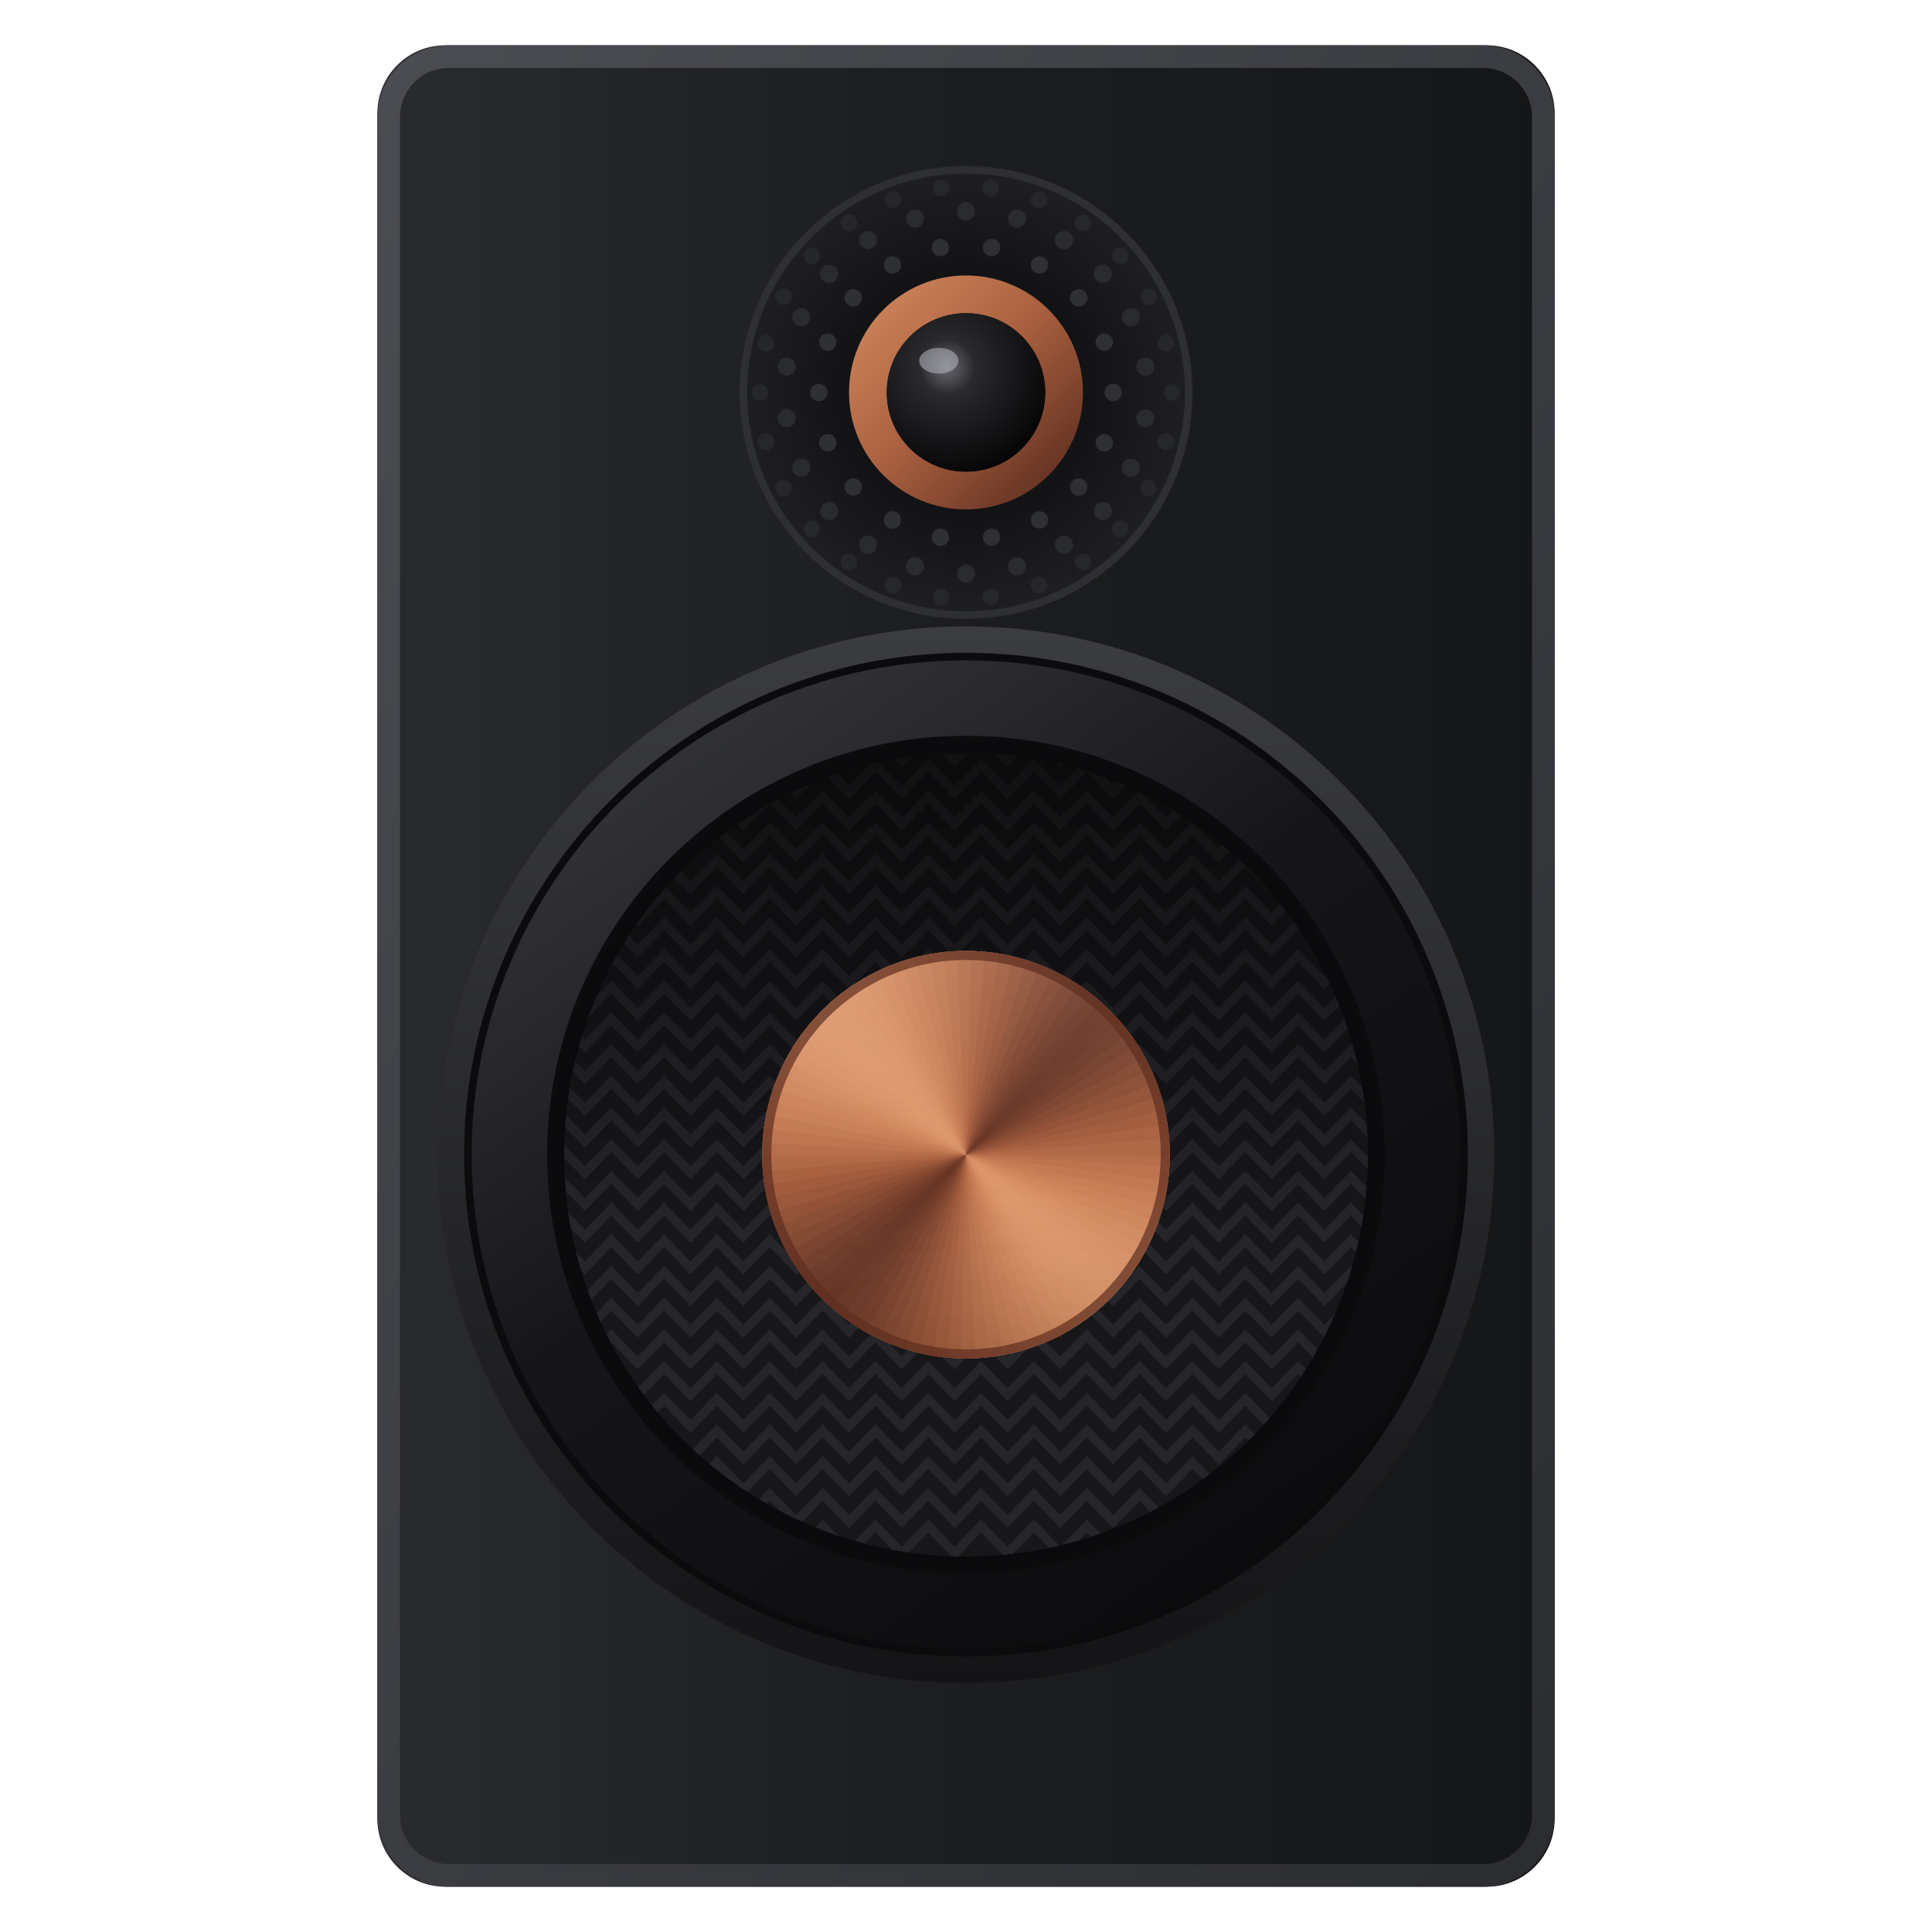
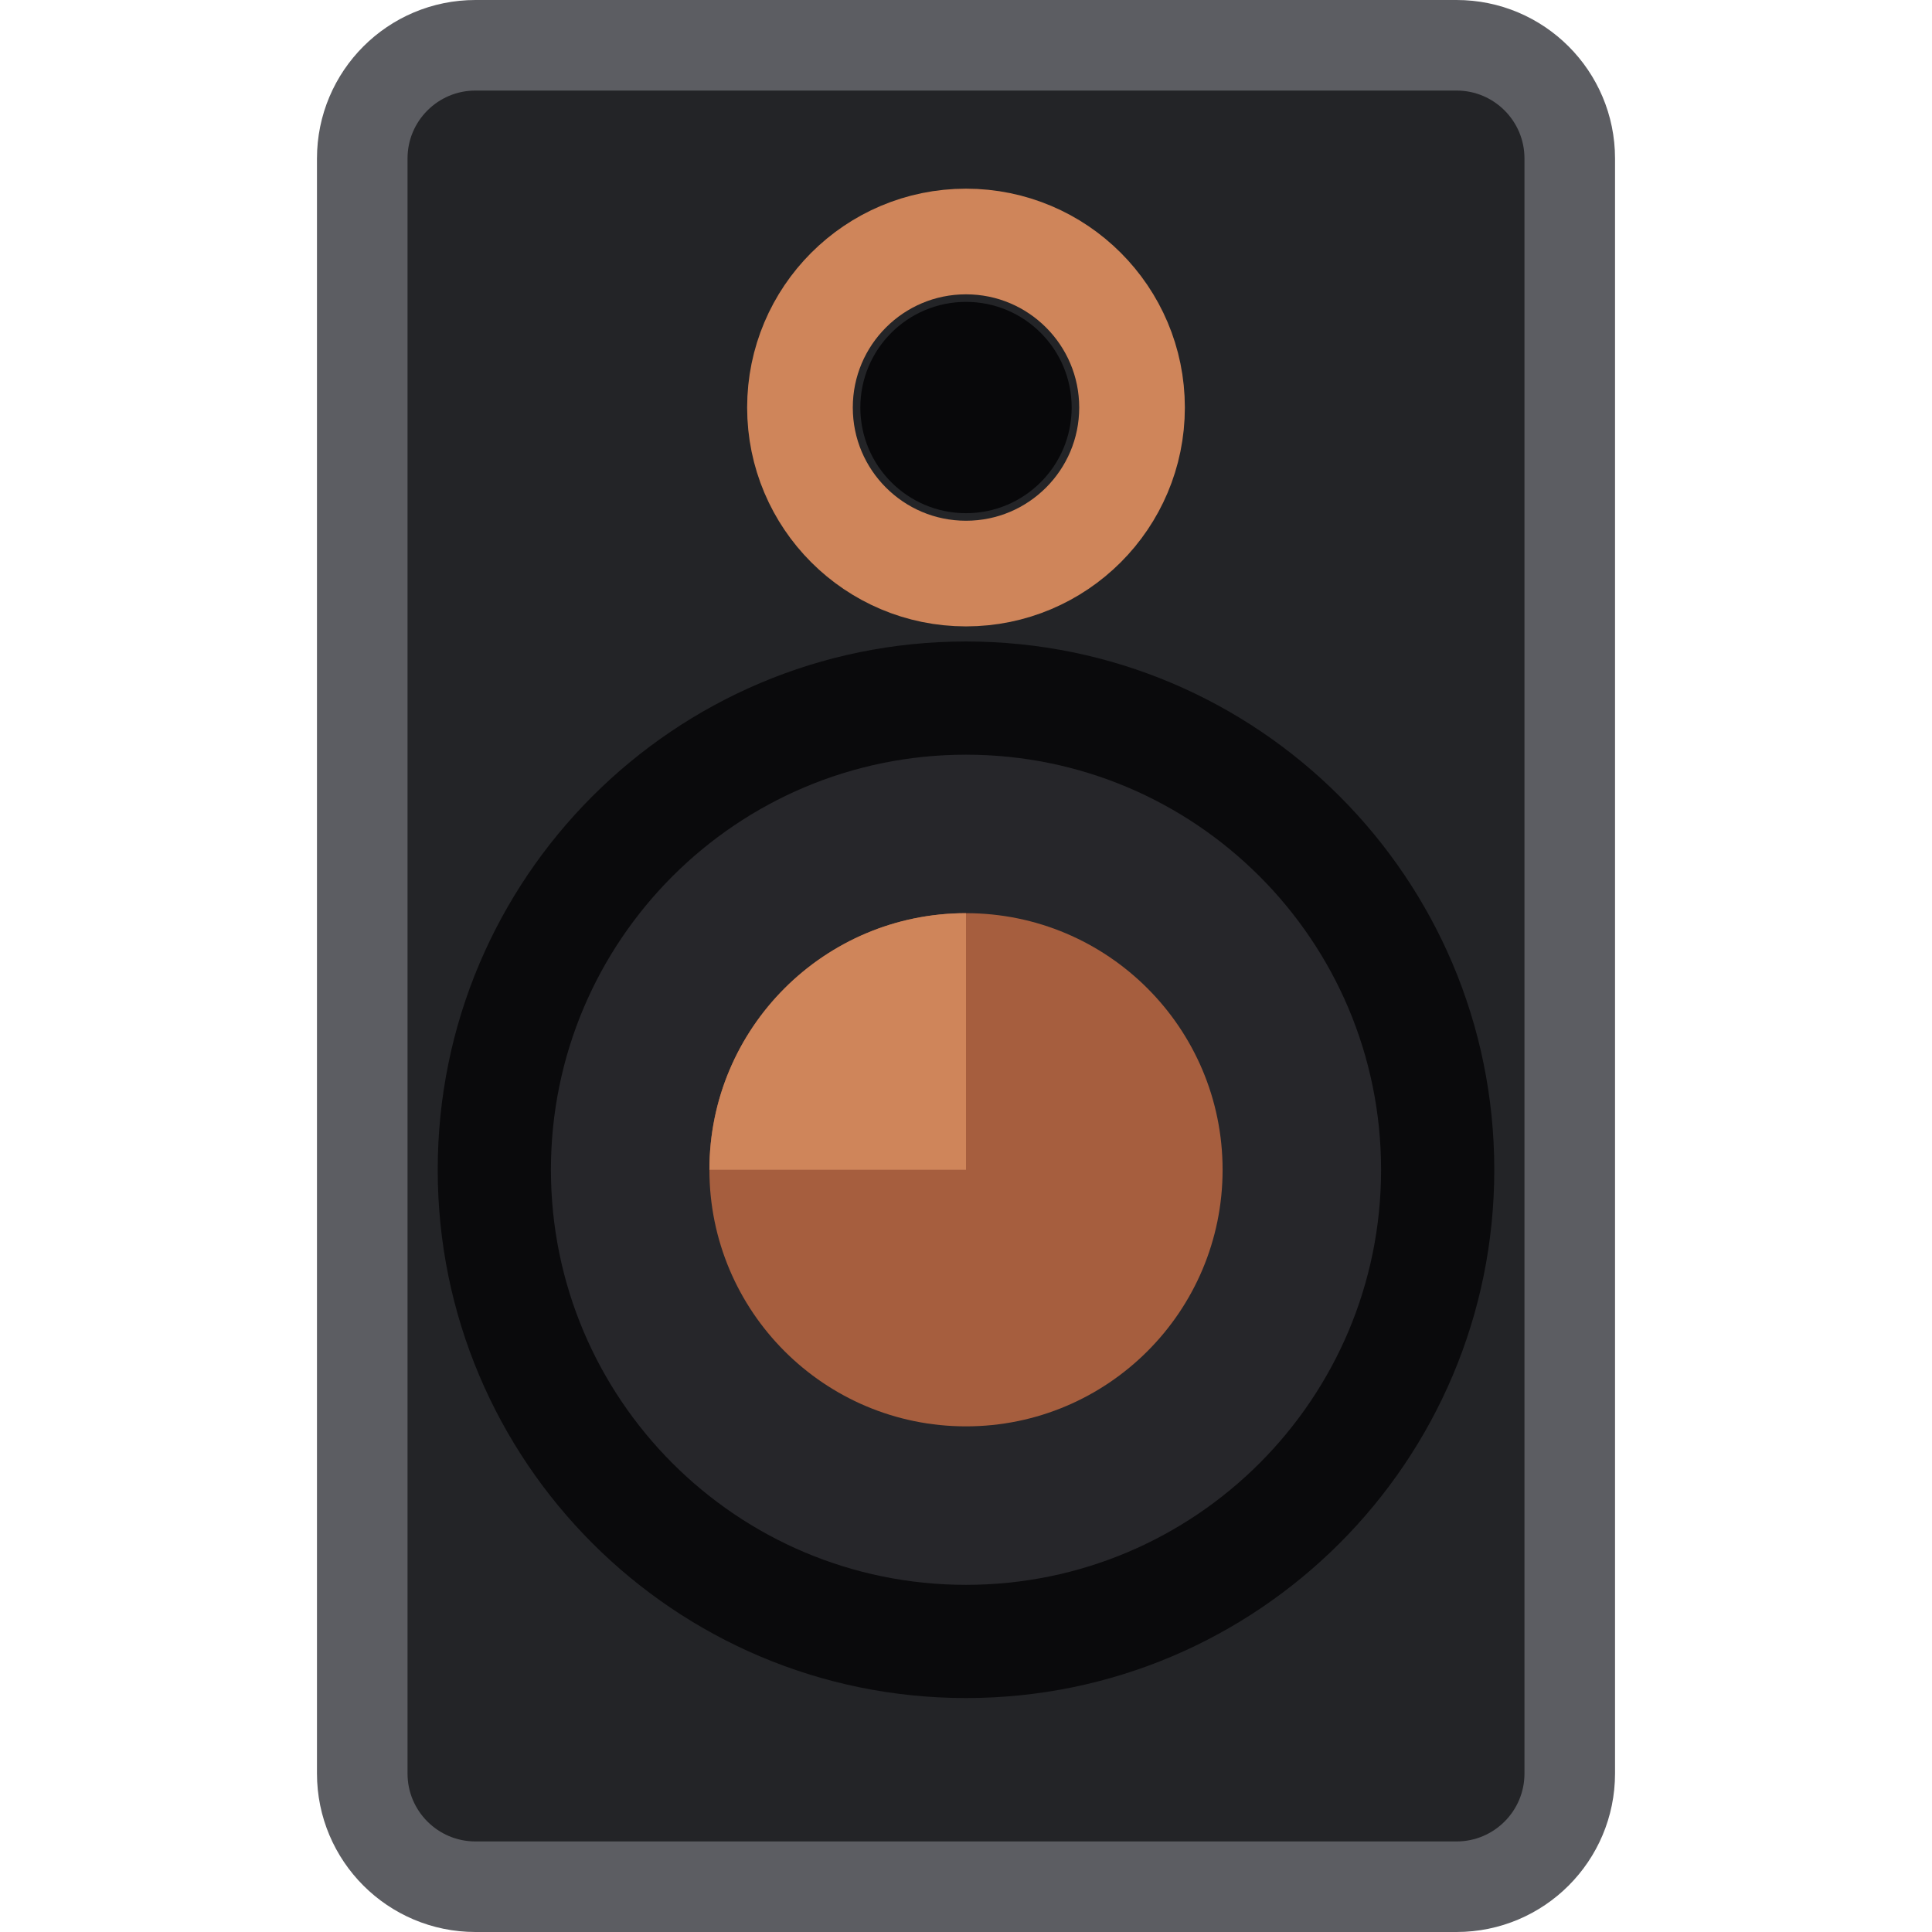
<svg xmlns="http://www.w3.org/2000/svg" viewBox="0 0 256 256" width="256" height="256">
-   <defs>
-     <linearGradient id="cabinet" x1="0" y1="0" x2="1" y2="0">
-       <stop offset="0" stop-color="#2A2B2E" />
-       <stop offset="0.45" stop-color="#1D1E20" />
-       <stop offset="1" stop-color="#151617" />
-     </linearGradient>
-     <linearGradient id="edge" x1="0" y1="0" x2="1" y2="1">
-       <stop offset="0" stop-color="#4B4C51" />
-       <stop offset="1" stop-color="#2C2D31" />
-     </linearGradient>
-     <radialGradient id="dish" cx="0.5" cy="0.5" r="0.5">
-       <stop offset="0.35" stop-color="#0E0E10" />
-       <stop offset="1" stop-color="#1E1F22" />
-     </radialGradient>
-     <radialGradient id="dome" cx="0.38" cy="0.34" r="0.7">
-       <stop offset="0" stop-color="#6A6A72" />
-       <stop offset="0.25" stop-color="#2A2A2E" />
-       <stop offset="1" stop-color="#050506" />
-     </radialGradient>
-     <linearGradient id="ring" x1="0" y1="0" x2="1" y2="1">
-       <stop offset="0" stop-color="#CF855A" />
-       <stop offset="0.5" stop-color="#A65E3E" />
-       <stop offset="1" stop-color="#5E2E20" />
-     </linearGradient>
-     <linearGradient id="roll" x1="0" y1="0" x2="0.7" y2="1">
-       <stop offset="0" stop-color="#3A3B40" />
-       <stop offset="0.5" stop-color="#16161A" />
-       <stop offset="1" stop-color="#0C0C0E" />
-     </linearGradient>
-     <linearGradient id="flange" x1="0" y1="0" x2="0" y2="1">
-       <stop offset="0" stop-color="#3B3C40" />
-       <stop offset="1" stop-color="#141416" />
-     </linearGradient>
-     <linearGradient id="sheen" x1="0" y1="0" x2="0" y2="1">
-       <stop offset="0" stop-color="#FFFFFF" stop-opacity="0.10" />
-       <stop offset="0.55" stop-color="#FFFFFF" stop-opacity="0" />
-       <stop offset="1" stop-color="#000000" stop-opacity="0.12" />
-     </linearGradient>
-     <linearGradient id="coneShade" x1="0" y1="0" x2="0" y2="1">
-       <stop offset="0" stop-color="#000000" stop-opacity="0.55" />
-       <stop offset="0.6" stop-color="#000000" stop-opacity="0" />
-     </linearGradient>
-     <clipPath id="cone">
-       <circle cx="128" cy="153" r="54" />
-     </clipPath>
-   </defs>
-   <rect x="50" y="6" width="156" height="244" rx="9" fill="url(#cabinet)" />
-   <rect x="51.5" y="7.5" width="153" height="241" rx="8" fill="none" stroke="url(#edge)" stroke-width="3" />
-   <circle cx="128" cy="52" r="30" fill="url(#dish)" />
-   <circle cx="128" cy="52" r="29.5" fill="none" stroke="#2E2F33" stroke-width="1" />
-   <circle cx="147.50" cy="52.00" r="1.15" fill="#2F3034" />
-   <circle cx="146.32" cy="58.67" r="1.15" fill="#2F3034" />
-   <circle cx="142.94" cy="64.53" r="1.15" fill="#2F3034" />
-   <circle cx="137.75" cy="68.89" r="1.15" fill="#2F3034" />
-   <circle cx="131.39" cy="71.20" r="1.15" fill="#2F3034" />
-   <circle cx="124.61" cy="71.20" r="1.15" fill="#2F3034" />
-   <circle cx="118.25" cy="68.89" r="1.15" fill="#2F3034" />
-   <circle cx="113.06" cy="64.53" r="1.15" fill="#2F3034" />
-   <circle cx="109.68" cy="58.67" r="1.15" fill="#2F3034" />
-   <circle cx="108.50" cy="52.00" r="1.15" fill="#2F3034" />
-   <circle cx="109.68" cy="45.33" r="1.15" fill="#2F3034" />
-   <circle cx="113.06" cy="39.47" r="1.15" fill="#2F3034" />
-   <circle cx="118.25" cy="35.11" r="1.15" fill="#2F3034" />
-   <circle cx="124.61" cy="32.80" r="1.15" fill="#2F3034" />
-   <circle cx="131.39" cy="32.80" r="1.15" fill="#2F3034" />
-   <circle cx="137.75" cy="35.11" r="1.15" fill="#2F3034" />
-   <circle cx="142.94" cy="39.47" r="1.15" fill="#2F3034" />
-   <circle cx="146.32" cy="45.33" r="1.15" fill="#2F3034" />
-   <circle cx="151.76" cy="55.42" r="1.2" fill="#2A2B2F" />
-   <circle cx="149.83" cy="61.97" r="1.2" fill="#2A2B2F" />
-   <circle cx="146.14" cy="67.72" r="1.2" fill="#2A2B2F" />
-   <circle cx="140.98" cy="72.19" r="1.2" fill="#2A2B2F" />
-   <circle cx="134.76" cy="75.03" r="1.2" fill="#2A2B2F" />
-   <circle cx="128.00" cy="76.00" r="1.2" fill="#2A2B2F" />
-   <circle cx="121.24" cy="75.03" r="1.2" fill="#2A2B2F" />
-   <circle cx="115.02" cy="72.19" r="1.2" fill="#2A2B2F" />
-   <circle cx="109.86" cy="67.72" r="1.2" fill="#2A2B2F" />
-   <circle cx="106.17" cy="61.97" r="1.2" fill="#2A2B2F" />
-   <circle cx="104.24" cy="55.42" r="1.2" fill="#2A2B2F" />
-   <circle cx="104.24" cy="48.58" r="1.2" fill="#2A2B2F" />
-   <circle cx="106.17" cy="42.03" r="1.2" fill="#2A2B2F" />
-   <circle cx="109.86" cy="36.28" r="1.2" fill="#2A2B2F" />
-   <circle cx="115.02" cy="31.81" r="1.2" fill="#2A2B2F" />
-   <circle cx="121.24" cy="28.97" r="1.2" fill="#2A2B2F" />
-   <circle cx="128.00" cy="28.00" r="1.2" fill="#2A2B2F" />
-   <circle cx="134.76" cy="28.97" r="1.2" fill="#2A2B2F" />
-   <circle cx="140.98" cy="31.81" r="1.2" fill="#2A2B2F" />
-   <circle cx="146.14" cy="36.28" r="1.2" fill="#2A2B2F" />
-   <circle cx="149.83" cy="42.03" r="1.2" fill="#2A2B2F" />
-   <circle cx="151.76" cy="48.58" r="1.2" fill="#2A2B2F" />
-   <circle cx="155.30" cy="52.00" r="1.1" fill="#26272A" />
-   <circle cx="154.51" cy="58.53" r="1.1" fill="#26272A" />
-   <circle cx="152.17" cy="64.69" r="1.1" fill="#26272A" />
-   <circle cx="148.43" cy="70.10" r="1.1" fill="#26272A" />
-   <circle cx="143.51" cy="74.47" r="1.1" fill="#26272A" />
-   <circle cx="137.68" cy="77.53" r="1.1" fill="#26272A" />
-   <circle cx="131.29" cy="79.10" r="1.1" fill="#26272A" />
-   <circle cx="124.71" cy="79.10" r="1.1" fill="#26272A" />
-   <circle cx="118.32" cy="77.53" r="1.1" fill="#26272A" />
-   <circle cx="112.49" cy="74.47" r="1.1" fill="#26272A" />
-   <circle cx="107.57" cy="70.10" r="1.1" fill="#26272A" />
-   <circle cx="103.83" cy="64.69" r="1.1" fill="#26272A" />
-   <circle cx="101.49" cy="58.53" r="1.1" fill="#26272A" />
-   <circle cx="100.70" cy="52.00" r="1.1" fill="#26272A" />
-   <circle cx="101.49" cy="45.47" r="1.1" fill="#26272A" />
-   <circle cx="103.83" cy="39.31" r="1.1" fill="#26272A" />
-   <circle cx="107.57" cy="33.90" r="1.1" fill="#26272A" />
-   <circle cx="112.49" cy="29.53" r="1.1" fill="#26272A" />
-   <circle cx="118.32" cy="26.47" r="1.1" fill="#26272A" />
-   <circle cx="124.71" cy="24.90" r="1.1" fill="#26272A" />
-   <circle cx="131.29" cy="24.90" r="1.1" fill="#26272A" />
-   <circle cx="137.68" cy="26.47" r="1.1" fill="#26272A" />
-   <circle cx="143.51" cy="29.53" r="1.1" fill="#26272A" />
-   <circle cx="148.43" cy="33.90" r="1.1" fill="#26272A" />
-   <circle cx="152.17" cy="39.31" r="1.1" fill="#26272A" />
-   <circle cx="154.51" cy="45.47" r="1.1" fill="#26272A" />
-   <circle cx="128" cy="52" r="13" fill="none" stroke="url(#ring)" stroke-width="5" />
-   <circle cx="128" cy="52" r="10.5" fill="url(#dome)" />
-   <ellipse cx="124.4" cy="47.8" rx="2.6" ry="1.7" fill="#B8B8C0" fill-opacity="0.55" />
-   <circle cx="128" cy="153" r="70" fill="url(#flange)" />
-   <circle cx="128" cy="153" r="66.5" fill="#0B0B0D" />
-   <circle cx="128" cy="153" r="60.5" fill="none" stroke="url(#roll)" stroke-width="10" />
-   <circle cx="128" cy="153" r="54" fill="#17171A" />
-   <g clip-path="url(#cone)">
-     <polyline points="67.0 97.2 70.5 100.8 74.0 97.2 77.5 100.8 81.0 97.2 84.5 100.8 88.0 97.2 91.5 100.8 95.0 97.2 98.5 100.8 102.0 97.2 105.5 100.8 109.0 97.2 112.5 100.8 116.0 97.2 119.5 100.8 123.0 97.2 126.5 100.8 130.0 97.2 133.5 100.8 137.0 97.2 140.5 100.8 144.0 97.2 147.5 100.8 151.0 97.2 154.5 100.8 158.0 97.2 161.5 100.8 165.0 97.2 168.5 100.8 172.0 97.2 175.5 100.8 179.0 97.2 182.5 100.8 186.0 97.2" fill="none" stroke="#25252A" stroke-width="1.2" />
-     <polyline points="67.0 101.4 70.5 105.0 74.0 101.4 77.5 105.0 81.0 101.4 84.5 105.0 88.0 101.4 91.5 105.0 95.0 101.4 98.5 105.0 102.0 101.4 105.5 105.0 109.0 101.4 112.5 105.0 116.0 101.4 119.5 105.0 123.0 101.4 126.5 105.0 130.0 101.4 133.5 105.0 137.0 101.4 140.5 105.0 144.0 101.4 147.5 105.0 151.0 101.4 154.5 105.0 158.0 101.4 161.5 105.0 165.0 101.4 168.5 105.0 172.0 101.4 175.5 105.0 179.0 101.4 182.5 105.0 186.0 101.4" fill="none" stroke="#25252A" stroke-width="1.2" />
-     <polyline points="67.0 105.6 70.5 109.2 74.0 105.6 77.5 109.2 81.0 105.6 84.5 109.2 88.0 105.6 91.5 109.2 95.0 105.6 98.5 109.2 102.0 105.6 105.5 109.2 109.0 105.6 112.5 109.2 116.0 105.6 119.5 109.2 123.0 105.6 126.5 109.2 130.0 105.6 133.5 109.2 137.0 105.6 140.5 109.2 144.0 105.6 147.5 109.2 151.0 105.6 154.5 109.2 158.0 105.6 161.5 109.2 165.0 105.6 168.5 109.2 172.0 105.6 175.5 109.2 179.0 105.6 182.5 109.2 186.0 105.6" fill="none" stroke="#25252A" stroke-width="1.2" />
-     <polyline points="67.0 109.8 70.5 113.4 74.0 109.8 77.5 113.4 81.0 109.8 84.5 113.4 88.0 109.8 91.5 113.4 95.0 109.8 98.5 113.4 102.0 109.8 105.5 113.4 109.0 109.8 112.5 113.4 116.0 109.8 119.5 113.4 123.0 109.8 126.5 113.4 130.0 109.8 133.5 113.4 137.0 109.8 140.5 113.4 144.0 109.8 147.5 113.4 151.0 109.8 154.5 113.4 158.0 109.8 161.5 113.4 165.0 109.8 168.5 113.4 172.0 109.8 175.5 113.4 179.0 109.8 182.5 113.4 186.0 109.8" fill="none" stroke="#25252A" stroke-width="1.2" />
-     <polyline points="67.0 114.0 70.5 117.6 74.0 114.0 77.5 117.6 81.0 114.0 84.5 117.6 88.0 114.0 91.5 117.6 95.0 114.0 98.5 117.6 102.0 114.0 105.5 117.6 109.0 114.0 112.5 117.6 116.0 114.0 119.5 117.6 123.0 114.0 126.5 117.6 130.0 114.0 133.5 117.6 137.0 114.0 140.5 117.6 144.0 114.0 147.5 117.6 151.0 114.0 154.5 117.6 158.0 114.0 161.5 117.6 165.0 114.0 168.5 117.6 172.0 114.0 175.5 117.6 179.0 114.0 182.5 117.6 186.0 114.0" fill="none" stroke="#25252A" stroke-width="1.2" />
-     <polyline points="67.0 118.2 70.5 121.8 74.0 118.2 77.5 121.8 81.0 118.2 84.5 121.8 88.0 118.2 91.5 121.8 95.0 118.2 98.5 121.8 102.0 118.2 105.5 121.8 109.0 118.2 112.5 121.8 116.0 118.2 119.5 121.8 123.0 118.2 126.5 121.8 130.0 118.2 133.5 121.8 137.0 118.2 140.5 121.8 144.0 118.2 147.5 121.8 151.0 118.2 154.5 121.8 158.0 118.2 161.5 121.8 165.0 118.2 168.5 121.8 172.0 118.2 175.5 121.8 179.0 118.2 182.5 121.8 186.0 118.2" fill="none" stroke="#25252A" stroke-width="1.2" />
-     <polyline points="67.0 122.4 70.5 126.0 74.0 122.4 77.5 126.0 81.0 122.4 84.5 126.0 88.0 122.4 91.5 126.0 95.0 122.4 98.5 126.0 102.0 122.4 105.5 126.0 109.0 122.4 112.5 126.0 116.0 122.4 119.5 126.0 123.0 122.4 126.5 126.0 130.0 122.4 133.5 126.0 137.0 122.4 140.5 126.0 144.0 122.4 147.5 126.0 151.0 122.4 154.5 126.0 158.0 122.4 161.5 126.0 165.0 122.4 168.5 126.0 172.0 122.4 175.5 126.0 179.0 122.4 182.5 126.0 186.0 122.4" fill="none" stroke="#25252A" stroke-width="1.2" />
-     <polyline points="67.0 126.6 70.5 130.2 74.0 126.6 77.5 130.2 81.0 126.6 84.5 130.2 88.0 126.6 91.5 130.2 95.0 126.6 98.5 130.2 102.0 126.6 105.5 130.2 109.0 126.6 112.5 130.2 116.0 126.6 119.5 130.2 123.0 126.6 126.5 130.2 130.0 126.6 133.5 130.2 137.0 126.6 140.5 130.2 144.0 126.6 147.5 130.2 151.0 126.6 154.5 130.2 158.0 126.6 161.5 130.2 165.0 126.6 168.5 130.2 172.0 126.6 175.5 130.2 179.0 126.6 182.5 130.2 186.0 126.6" fill="none" stroke="#25252A" stroke-width="1.2" />
-     <polyline points="67.0 130.8 70.5 134.4 74.0 130.8 77.5 134.4 81.0 130.8 84.5 134.4 88.0 130.8 91.5 134.4 95.0 130.8 98.5 134.4 102.0 130.8 105.5 134.4 109.0 130.8 112.5 134.4 116.0 130.8 119.5 134.4 123.0 130.8 126.5 134.4 130.0 130.8 133.5 134.4 137.0 130.8 140.5 134.4 144.0 130.8 147.5 134.4 151.0 130.8 154.5 134.4 158.0 130.8 161.5 134.4 165.0 130.8 168.5 134.4 172.0 130.8 175.5 134.4 179.0 130.8 182.5 134.4 186.0 130.8" fill="none" stroke="#25252A" stroke-width="1.2" />
-     <polyline points="67.0 135.0 70.5 138.6 74.0 135.0 77.5 138.6 81.0 135.0 84.5 138.6 88.0 135.0 91.5 138.6 95.0 135.0 98.5 138.6 102.0 135.0 105.5 138.6 109.0 135.0 112.5 138.6 116.0 135.0 119.5 138.6 123.0 135.0 126.5 138.6 130.0 135.0 133.5 138.6 137.0 135.0 140.5 138.6 144.0 135.0 147.5 138.6 151.0 135.0 154.5 138.6 158.0 135.0 161.5 138.6 165.0 135.0 168.5 138.6 172.0 135.0 175.5 138.6 179.0 135.0 182.5 138.6 186.0 135.0" fill="none" stroke="#25252A" stroke-width="1.2" />
-     <polyline points="67.0 139.2 70.5 142.8 74.0 139.2 77.5 142.8 81.0 139.2 84.5 142.8 88.0 139.2 91.5 142.8 95.0 139.2 98.5 142.8 102.0 139.2 105.5 142.8 109.0 139.2 112.5 142.8 116.0 139.2 119.5 142.8 123.0 139.2 126.5 142.8 130.0 139.2 133.5 142.8 137.0 139.2 140.5 142.8 144.0 139.2 147.5 142.8 151.0 139.2 154.5 142.8 158.0 139.2 161.5 142.8 165.0 139.2 168.5 142.8 172.0 139.2 175.5 142.8 179.0 139.2 182.5 142.8 186.0 139.2" fill="none" stroke="#25252A" stroke-width="1.2" />
-     <polyline points="67.0 143.4 70.5 147.0 74.0 143.4 77.5 147.0 81.0 143.4 84.5 147.0 88.0 143.4 91.5 147.0 95.0 143.4 98.5 147.0 102.0 143.4 105.5 147.0 109.0 143.4 112.5 147.0 116.0 143.4 119.5 147.0 123.0 143.4 126.5 147.0 130.0 143.4 133.5 147.0 137.0 143.4 140.5 147.0 144.0 143.4 147.5 147.0 151.0 143.4 154.5 147.0 158.0 143.4 161.5 147.0 165.0 143.4 168.5 147.0 172.0 143.4 175.5 147.0 179.0 143.4 182.5 147.0 186.0 143.4" fill="none" stroke="#25252A" stroke-width="1.2" />
-     <polyline points="67.0 147.6 70.5 151.2 74.0 147.6 77.5 151.2 81.0 147.6 84.5 151.2 88.0 147.6 91.5 151.2 95.0 147.6 98.5 151.2 102.0 147.6 105.5 151.2 109.0 147.6 112.5 151.2 116.0 147.6 119.5 151.2 123.0 147.6 126.5 151.2 130.0 147.6 133.5 151.2 137.0 147.6 140.5 151.2 144.0 147.6 147.5 151.2 151.0 147.6 154.5 151.2 158.0 147.6 161.5 151.2 165.0 147.6 168.5 151.2 172.0 147.6 175.5 151.2 179.0 147.6 182.5 151.2 186.0 147.6" fill="none" stroke="#25252A" stroke-width="1.2" />
-     <polyline points="67.0 151.8 70.5 155.4 74.0 151.8 77.5 155.4 81.0 151.8 84.5 155.4 88.0 151.8 91.5 155.4 95.0 151.8 98.5 155.4 102.0 151.8 105.5 155.4 109.0 151.8 112.5 155.4 116.0 151.8 119.5 155.4 123.0 151.8 126.5 155.4 130.0 151.8 133.5 155.4 137.0 151.8 140.5 155.4 144.0 151.8 147.5 155.4 151.0 151.8 154.5 155.4 158.0 151.8 161.5 155.4 165.0 151.8 168.5 155.4 172.0 151.8 175.5 155.4 179.0 151.8 182.5 155.4 186.0 151.8" fill="none" stroke="#25252A" stroke-width="1.2" />
-     <polyline points="67.0 156.0 70.5 159.6 74.0 156.0 77.5 159.6 81.0 156.0 84.5 159.6 88.0 156.0 91.5 159.6 95.0 156.0 98.5 159.6 102.0 156.0 105.5 159.6 109.0 156.0 112.5 159.6 116.0 156.0 119.5 159.6 123.0 156.0 126.5 159.6 130.0 156.0 133.5 159.6 137.0 156.0 140.5 159.6 144.0 156.0 147.5 159.6 151.0 156.0 154.5 159.6 158.0 156.0 161.5 159.6 165.0 156.0 168.5 159.6 172.0 156.0 175.5 159.6 179.0 156.0 182.5 159.6 186.0 156.0" fill="none" stroke="#25252A" stroke-width="1.2" />
-     <polyline points="67.0 160.2 70.5 163.8 74.0 160.2 77.5 163.8 81.0 160.2 84.5 163.8 88.0 160.2 91.5 163.8 95.0 160.2 98.5 163.8 102.0 160.2 105.5 163.8 109.0 160.2 112.5 163.8 116.0 160.2 119.5 163.8 123.0 160.2 126.5 163.8 130.0 160.2 133.5 163.8 137.0 160.2 140.5 163.8 144.0 160.2 147.5 163.8 151.0 160.2 154.5 163.8 158.0 160.2 161.5 163.8 165.0 160.2 168.5 163.8 172.0 160.2 175.5 163.8 179.0 160.2 182.5 163.8 186.0 160.2" fill="none" stroke="#25252A" stroke-width="1.2" />
-     <polyline points="67.0 164.4 70.5 168.0 74.0 164.4 77.5 168.0 81.0 164.4 84.5 168.0 88.0 164.4 91.5 168.0 95.0 164.4 98.5 168.0 102.0 164.4 105.5 168.0 109.0 164.4 112.5 168.0 116.0 164.4 119.5 168.0 123.0 164.4 126.5 168.0 130.0 164.4 133.5 168.0 137.0 164.4 140.5 168.0 144.0 164.4 147.5 168.0 151.0 164.4 154.5 168.0 158.0 164.4 161.5 168.0 165.0 164.4 168.5 168.0 172.0 164.4 175.5 168.0 179.0 164.4 182.5 168.0 186.0 164.4" fill="none" stroke="#25252A" stroke-width="1.2" />
-     <polyline points="67.0 168.6 70.5 172.2 74.0 168.6 77.5 172.2 81.0 168.6 84.5 172.2 88.0 168.6 91.5 172.2 95.0 168.6 98.5 172.2 102.0 168.6 105.5 172.2 109.0 168.6 112.5 172.2 116.0 168.6 119.5 172.2 123.0 168.6 126.5 172.2 130.0 168.6 133.5 172.2 137.0 168.6 140.5 172.2 144.0 168.6 147.5 172.2 151.0 168.6 154.5 172.2 158.0 168.6 161.5 172.2 165.0 168.6 168.5 172.2 172.0 168.6 175.5 172.2 179.0 168.6 182.5 172.2 186.0 168.6" fill="none" stroke="#25252A" stroke-width="1.2" />
-     <polyline points="67.0 172.8 70.5 176.4 74.0 172.8 77.5 176.4 81.0 172.8 84.5 176.4 88.0 172.8 91.5 176.4 95.0 172.8 98.5 176.4 102.0 172.8 105.5 176.4 109.0 172.8 112.5 176.4 116.0 172.8 119.5 176.4 123.0 172.8 126.5 176.4 130.0 172.8 133.5 176.4 137.0 172.8 140.5 176.4 144.0 172.8 147.5 176.4 151.0 172.8 154.5 176.4 158.0 172.8 161.5 176.4 165.0 172.8 168.5 176.4 172.0 172.8 175.5 176.4 179.0 172.8 182.5 176.4 186.0 172.8" fill="none" stroke="#25252A" stroke-width="1.2" />
-     <polyline points="67.0 177.0 70.5 180.6 74.0 177.0 77.5 180.6 81.0 177.0 84.5 180.6 88.0 177.0 91.5 180.6 95.0 177.0 98.5 180.6 102.0 177.0 105.5 180.6 109.0 177.0 112.5 180.6 116.0 177.0 119.5 180.6 123.0 177.0 126.5 180.6 130.0 177.0 133.5 180.6 137.0 177.0 140.5 180.6 144.0 177.0 147.5 180.6 151.0 177.0 154.5 180.6 158.0 177.0 161.5 180.6 165.0 177.0 168.5 180.6 172.0 177.0 175.5 180.6 179.0 177.0 182.5 180.6 186.0 177.0" fill="none" stroke="#25252A" stroke-width="1.2" />
-     <polyline points="67.0 181.2 70.5 184.8 74.0 181.2 77.5 184.8 81.0 181.2 84.5 184.8 88.0 181.2 91.5 184.8 95.0 181.2 98.5 184.8 102.0 181.2 105.5 184.8 109.0 181.2 112.5 184.8 116.0 181.2 119.5 184.8 123.0 181.2 126.5 184.8 130.0 181.2 133.5 184.8 137.0 181.2 140.5 184.8 144.0 181.2 147.5 184.8 151.0 181.2 154.5 184.8 158.0 181.2 161.5 184.8 165.0 181.2 168.5 184.8 172.0 181.2 175.5 184.8 179.0 181.2 182.5 184.8 186.0 181.2" fill="none" stroke="#25252A" stroke-width="1.2" />
-     <polyline points="67.0 185.4 70.5 189.0 74.0 185.4 77.5 189.0 81.0 185.4 84.5 189.0 88.0 185.4 91.5 189.0 95.0 185.4 98.5 189.0 102.0 185.4 105.5 189.0 109.0 185.4 112.5 189.0 116.0 185.4 119.5 189.0 123.0 185.4 126.5 189.0 130.0 185.4 133.5 189.0 137.0 185.4 140.5 189.0 144.0 185.4 147.5 189.0 151.0 185.4 154.5 189.0 158.0 185.4 161.5 189.0 165.0 185.4 168.5 189.0 172.0 185.4 175.5 189.0 179.0 185.4 182.5 189.0 186.0 185.4" fill="none" stroke="#25252A" stroke-width="1.2" />
-     <polyline points="67.0 189.6 70.5 193.2 74.0 189.6 77.5 193.2 81.0 189.6 84.5 193.2 88.0 189.6 91.5 193.2 95.0 189.6 98.5 193.2 102.0 189.6 105.5 193.2 109.0 189.6 112.5 193.2 116.0 189.6 119.5 193.2 123.0 189.6 126.5 193.2 130.0 189.6 133.5 193.2 137.0 189.6 140.5 193.2 144.0 189.6 147.5 193.2 151.0 189.6 154.5 193.2 158.0 189.6 161.5 193.2 165.0 189.6 168.5 193.2 172.0 189.6 175.5 193.2 179.0 189.6 182.5 193.2 186.0 189.6" fill="none" stroke="#25252A" stroke-width="1.2" />
-     <polyline points="67.0 193.8 70.5 197.4 74.0 193.8 77.5 197.4 81.0 193.8 84.5 197.4 88.0 193.8 91.5 197.4 95.0 193.8 98.5 197.4 102.0 193.8 105.5 197.4 109.0 193.8 112.5 197.4 116.0 193.8 119.5 197.4 123.0 193.8 126.5 197.4 130.0 193.8 133.5 197.4 137.0 193.8 140.5 197.4 144.0 193.8 147.5 197.4 151.0 193.8 154.5 197.4 158.0 193.8 161.5 197.4 165.0 193.8 168.5 197.4 172.0 193.8 175.5 197.4 179.0 193.8 182.5 197.4 186.0 193.8" fill="none" stroke="#25252A" stroke-width="1.2" />
-     <polyline points="67.0 198.0 70.5 201.6 74.0 198.0 77.5 201.6 81.0 198.0 84.5 201.6 88.0 198.0 91.5 201.6 95.0 198.0 98.5 201.6 102.0 198.0 105.5 201.6 109.0 198.0 112.5 201.6 116.0 198.0 119.5 201.6 123.0 198.0 126.5 201.6 130.0 198.0 133.5 201.6 137.0 198.0 140.5 201.6 144.0 198.0 147.5 201.6 151.0 198.0 154.5 201.6 158.0 198.0 161.5 201.6 165.0 198.0 168.5 201.6 172.0 198.0 175.5 201.6 179.0 198.0 182.5 201.6 186.0 198.0" fill="none" stroke="#25252A" stroke-width="1.2" />
-     <polyline points="67.0 202.2 70.5 205.8 74.0 202.2 77.5 205.8 81.0 202.2 84.5 205.8 88.0 202.2 91.5 205.8 95.0 202.2 98.5 205.8 102.0 202.2 105.5 205.8 109.0 202.2 112.5 205.8 116.0 202.2 119.5 205.8 123.0 202.2 126.5 205.8 130.0 202.2 133.5 205.8 137.0 202.2 140.5 205.8 144.0 202.2 147.5 205.8 151.0 202.2 154.5 205.8 158.0 202.2 161.5 205.8 165.0 202.2 168.5 205.8 172.0 202.2 175.5 205.8 179.0 202.2 182.5 205.8 186.0 202.2" fill="none" stroke="#25252A" stroke-width="1.2" />
-   </g>
-   <circle cx="128" cy="153" r="54" fill="url(#coneShade)" />
-   <circle cx="128" cy="153" r="54" fill="none" stroke="#0A0A0C" stroke-width="1.5" />
-   <circle cx="128" cy="153" r="27" fill="#A65E3E" />
-   <path d="M128 153L155.00 152.72A27 27 0 0 1 154.91 155.17Z" fill="#B66E49" />
-   <path d="M128 153L154.95 154.60A27 27 0 0 1 154.70 157.04Z" fill="#BD734D" />
-   <path d="M128 153L154.78 156.48A27 27 0 0 1 154.35 158.89Z" fill="#C27951" />
-   <path d="M128 153L154.47 158.34A27 27 0 0 1 153.87 160.71Z" fill="#C77E55" />
-   <path d="M128 153L154.03 160.17A27 27 0 0 1 153.27 162.50Z" fill="#CC8258" />
-   <path d="M128 153L153.47 161.97A27 27 0 0 1 152.55 164.24Z" fill="#D0875C" />
-   <path d="M128 153L152.78 163.72A27 27 0 0 1 151.71 165.92Z" fill="#D48B60" />
-   <path d="M128 153L151.97 165.43A27 27 0 0 1 150.75 167.55Z" fill="#D88F64" />
-   <path d="M128 153L151.05 167.07A27 27 0 0 1 149.68 169.10Z" fill="#DA9267" />
-   <path d="M128 153L150.01 168.64A27 27 0 0 1 148.50 170.57Z" fill="#DC9469" />
-   <path d="M128 153L148.86 170.14A27 27 0 0 1 147.22 171.96Z" fill="#DD966A" />
-   <path d="M128 153L147.62 171.55A27 27 0 0 1 145.86 173.25Z" fill="#DD966A" />
-   <path d="M128 153L146.28 172.87A27 27 0 0 1 144.40 174.45Z" fill="#DC9569" />
-   <path d="M128 153L144.84 174.10A27 27 0 0 1 142.86 175.54Z" fill="#DB9368" />
-   <path d="M128 153L143.33 175.22A27 27 0 0 1 141.25 176.52Z" fill="#D99165" />
-   <path d="M128 153L141.74 176.24A27 27 0 0 1 139.58 177.39Z" fill="#D68D62" />
-   <path d="M128 153L140.09 177.14A27 27 0 0 1 137.85 178.14Z" fill="#D2895E" />
-   <path d="M128 153L138.38 177.93A27 27 0 0 1 136.07 178.76Z" fill="#CE845A" />
-   <path d="M128 153L136.61 178.59A27 27 0 0 1 134.26 179.26Z" fill="#CA8056" />
-   <path d="M128 153L134.81 179.13A27 27 0 0 1 132.41 179.64Z" fill="#C57B53" />
-   <path d="M128 153L132.97 179.54A27 27 0 0 1 130.54 179.88Z" fill="#BF764F" />
-   <path d="M128 153L131.10 179.82A27 27 0 0 1 128.66 179.99Z" fill="#BA714B" />
-   <path d="M128 153L129.22 179.97A27 27 0 0 1 126.78 179.97Z" fill="#B36B47" />
-   <path d="M128 153L127.34 179.99A27 27 0 0 1 124.90 179.82Z" fill="#AD6543" />
-   <path d="M128 153L125.46 179.88A27 27 0 0 1 123.03 179.54Z" fill="#A65E3E" />
-   <path d="M128 153L123.59 179.64A27 27 0 0 1 121.19 179.13Z" fill="#9E593B" />
-   <path d="M128 153L121.74 179.26A27 27 0 0 1 119.39 178.59Z" fill="#965337" />
-   <path d="M128 153L119.93 178.76A27 27 0 0 1 117.62 177.93Z" fill="#8D4E34" />
-   <path d="M128 153L118.15 178.14A27 27 0 0 1 115.91 177.14Z" fill="#854830" />
-   <path d="M128 153L116.42 177.39A27 27 0 0 1 114.26 176.24Z" fill="#7E432D" />
-   <path d="M128 153L114.75 176.52A27 27 0 0 1 112.67 175.22Z" fill="#773E2A" />
-   <path d="M128 153L113.14 175.54A27 27 0 0 1 111.16 174.10Z" fill="#703A28" />
-   <path d="M128 153L111.60 174.45A27 27 0 0 1 109.72 172.87Z" fill="#6B3725" />
-   <path d="M128 153L110.14 173.25A27 27 0 0 1 108.38 171.55Z" fill="#673424" />
-   <path d="M128 153L108.78 171.96A27 27 0 0 1 107.14 170.14Z" fill="#693524" />
-   <path d="M128 153L107.50 170.57A27 27 0 0 1 105.99 168.64Z" fill="#6D3826" />
-   <path d="M128 153L106.32 169.10A27 27 0 0 1 104.95 167.07Z" fill="#733C29" />
-   <path d="M128 153L105.25 167.55A27 27 0 0 1 104.03 165.43Z" fill="#7A412C" />
-   <path d="M128 153L104.29 165.92A27 27 0 0 1 103.22 163.72Z" fill="#82462F" />
-   <path d="M128 153L103.45 164.24A27 27 0 0 1 102.53 161.97Z" fill="#894B32" />
-   <path d="M128 153L102.73 162.50A27 27 0 0 1 101.97 160.17Z" fill="#925035" />
-   <path d="M128 153L102.13 160.71A27 27 0 0 1 101.53 158.34Z" fill="#9A5639" />
-   <path d="M128 153L101.65 158.89A27 27 0 0 1 101.22 156.48Z" fill="#A25B3C" />
-   <path d="M128 153L101.30 157.04A27 27 0 0 1 101.05 154.60Z" fill="#AA6140" />
-   <path d="M128 153L101.09 155.17A27 27 0 0 1 101.00 152.72Z" fill="#B06845" />
-   <path d="M128 153L101.00 153.28A27 27 0 0 1 101.09 150.83Z" fill="#B66E49" />
-   <path d="M128 153L101.05 151.40A27 27 0 0 1 101.30 148.96Z" fill="#BD734D" />
-   <path d="M128 153L101.22 149.52A27 27 0 0 1 101.65 147.11Z" fill="#C27951" />
-   <path d="M128 153L101.53 147.66A27 27 0 0 1 102.13 145.29Z" fill="#C77E55" />
-   <path d="M128 153L101.97 145.83A27 27 0 0 1 102.73 143.50Z" fill="#CC8258" />
-   <path d="M128 153L102.53 144.03A27 27 0 0 1 103.45 141.76Z" fill="#D0875C" />
-   <path d="M128 153L103.22 142.28A27 27 0 0 1 104.29 140.08Z" fill="#D48B60" />
-   <path d="M128 153L104.03 140.57A27 27 0 0 1 105.25 138.45Z" fill="#D88F64" />
-   <path d="M128 153L104.95 138.93A27 27 0 0 1 106.32 136.90Z" fill="#DA9267" />
-   <path d="M128 153L105.99 137.36A27 27 0 0 1 107.50 135.43Z" fill="#DC9469" />
-   <path d="M128 153L107.14 135.86A27 27 0 0 1 108.78 134.04Z" fill="#DD966A" />
-   <path d="M128 153L108.38 134.45A27 27 0 0 1 110.14 132.75Z" fill="#DD966A" />
-   <path d="M128 153L109.72 133.13A27 27 0 0 1 111.60 131.55Z" fill="#DC9569" />
-   <path d="M128 153L111.16 131.90A27 27 0 0 1 113.14 130.46Z" fill="#DB9368" />
-   <path d="M128 153L112.67 130.78A27 27 0 0 1 114.75 129.48Z" fill="#D99165" />
-   <path d="M128 153L114.26 129.76A27 27 0 0 1 116.42 128.61Z" fill="#D68D62" />
-   <path d="M128 153L115.91 128.86A27 27 0 0 1 118.15 127.86Z" fill="#D2895E" />
-   <path d="M128 153L117.62 128.07A27 27 0 0 1 119.93 127.24Z" fill="#CE845A" />
-   <path d="M128 153L119.39 127.41A27 27 0 0 1 121.74 126.74Z" fill="#CA8056" />
-   <path d="M128 153L121.19 126.87A27 27 0 0 1 123.59 126.36Z" fill="#C57B53" />
-   <path d="M128 153L123.03 126.46A27 27 0 0 1 125.46 126.12Z" fill="#BF764F" />
-   <path d="M128 153L124.90 126.18A27 27 0 0 1 127.34 126.01Z" fill="#BA714B" />
-   <path d="M128 153L126.78 126.03A27 27 0 0 1 129.22 126.03Z" fill="#B36B47" />
-   <path d="M128 153L128.66 126.01A27 27 0 0 1 131.10 126.18Z" fill="#AD6543" />
-   <path d="M128 153L130.54 126.12A27 27 0 0 1 132.97 126.46Z" fill="#A65E3E" />
-   <path d="M128 153L132.41 126.36A27 27 0 0 1 134.81 126.87Z" fill="#9E593B" />
-   <path d="M128 153L134.26 126.74A27 27 0 0 1 136.61 127.41Z" fill="#965337" />
-   <path d="M128 153L136.07 127.24A27 27 0 0 1 138.38 128.07Z" fill="#8D4E34" />
-   <path d="M128 153L137.85 127.86A27 27 0 0 1 140.09 128.86Z" fill="#854830" />
-   <path d="M128 153L139.58 128.61A27 27 0 0 1 141.74 129.76Z" fill="#7E432D" />
-   <path d="M128 153L141.25 129.48A27 27 0 0 1 143.33 130.78Z" fill="#773E2A" />
-   <path d="M128 153L142.86 130.46A27 27 0 0 1 144.84 131.90Z" fill="#703A28" />
-   <path d="M128 153L144.40 131.55A27 27 0 0 1 146.28 133.13Z" fill="#6B3725" />
-   <path d="M128 153L145.86 132.75A27 27 0 0 1 147.62 134.45Z" fill="#673424" />
-   <path d="M128 153L147.22 134.04A27 27 0 0 1 148.86 135.86Z" fill="#693524" />
-   <path d="M128 153L148.50 135.43A27 27 0 0 1 150.01 137.36Z" fill="#6D3826" />
-   <path d="M128 153L149.68 136.90A27 27 0 0 1 151.05 138.93Z" fill="#733C29" />
-   <path d="M128 153L150.75 138.45A27 27 0 0 1 151.97 140.57Z" fill="#7A412C" />
-   <path d="M128 153L151.71 140.08A27 27 0 0 1 152.78 142.28Z" fill="#82462F" />
-   <path d="M128 153L152.55 141.76A27 27 0 0 1 153.47 144.03Z" fill="#894B32" />
-   <path d="M128 153L153.27 143.50A27 27 0 0 1 154.03 145.83Z" fill="#925035" />
-   <path d="M128 153L153.87 145.29A27 27 0 0 1 154.47 147.66Z" fill="#9A5639" />
-   <path d="M128 153L154.35 147.11A27 27 0 0 1 154.78 149.52Z" fill="#A25B3C" />
-   <path d="M128 153L154.70 148.96A27 27 0 0 1 154.95 151.40Z" fill="#AA6140" />
-   <path d="M128 153L154.91 150.83A27 27 0 0 1 155.00 153.28Z" fill="#B06845" />
-   <circle cx="128" cy="153" r="27" fill="url(#sheen)" />
-   <circle cx="128" cy="153" r="26.4" fill="none" stroke="#5E2E20" stroke-width="1.2" stroke-opacity="0.7" />
+   <rect x="48" y="6" width="160" height="244" rx="15" fill="#232427" stroke="#5C5D62" stroke-width="12" />
+   <circle cx="128" cy="54" r="22" fill="none" stroke="#CF855A" stroke-width="14" />
+   <circle cx="128" cy="54" r="14" fill="#08080A" />
+   <circle cx="128" cy="155" r="70" fill="#0A0A0C" />
+   <circle cx="128" cy="155" r="55" fill="#26262A" />
+   <circle cx="128" cy="155" r="34" fill="#A65E3E" />
+   <path d="M94 155A34 34 0 0 1 128 121L128 155Z" fill="#CF855A" />
</svg>
